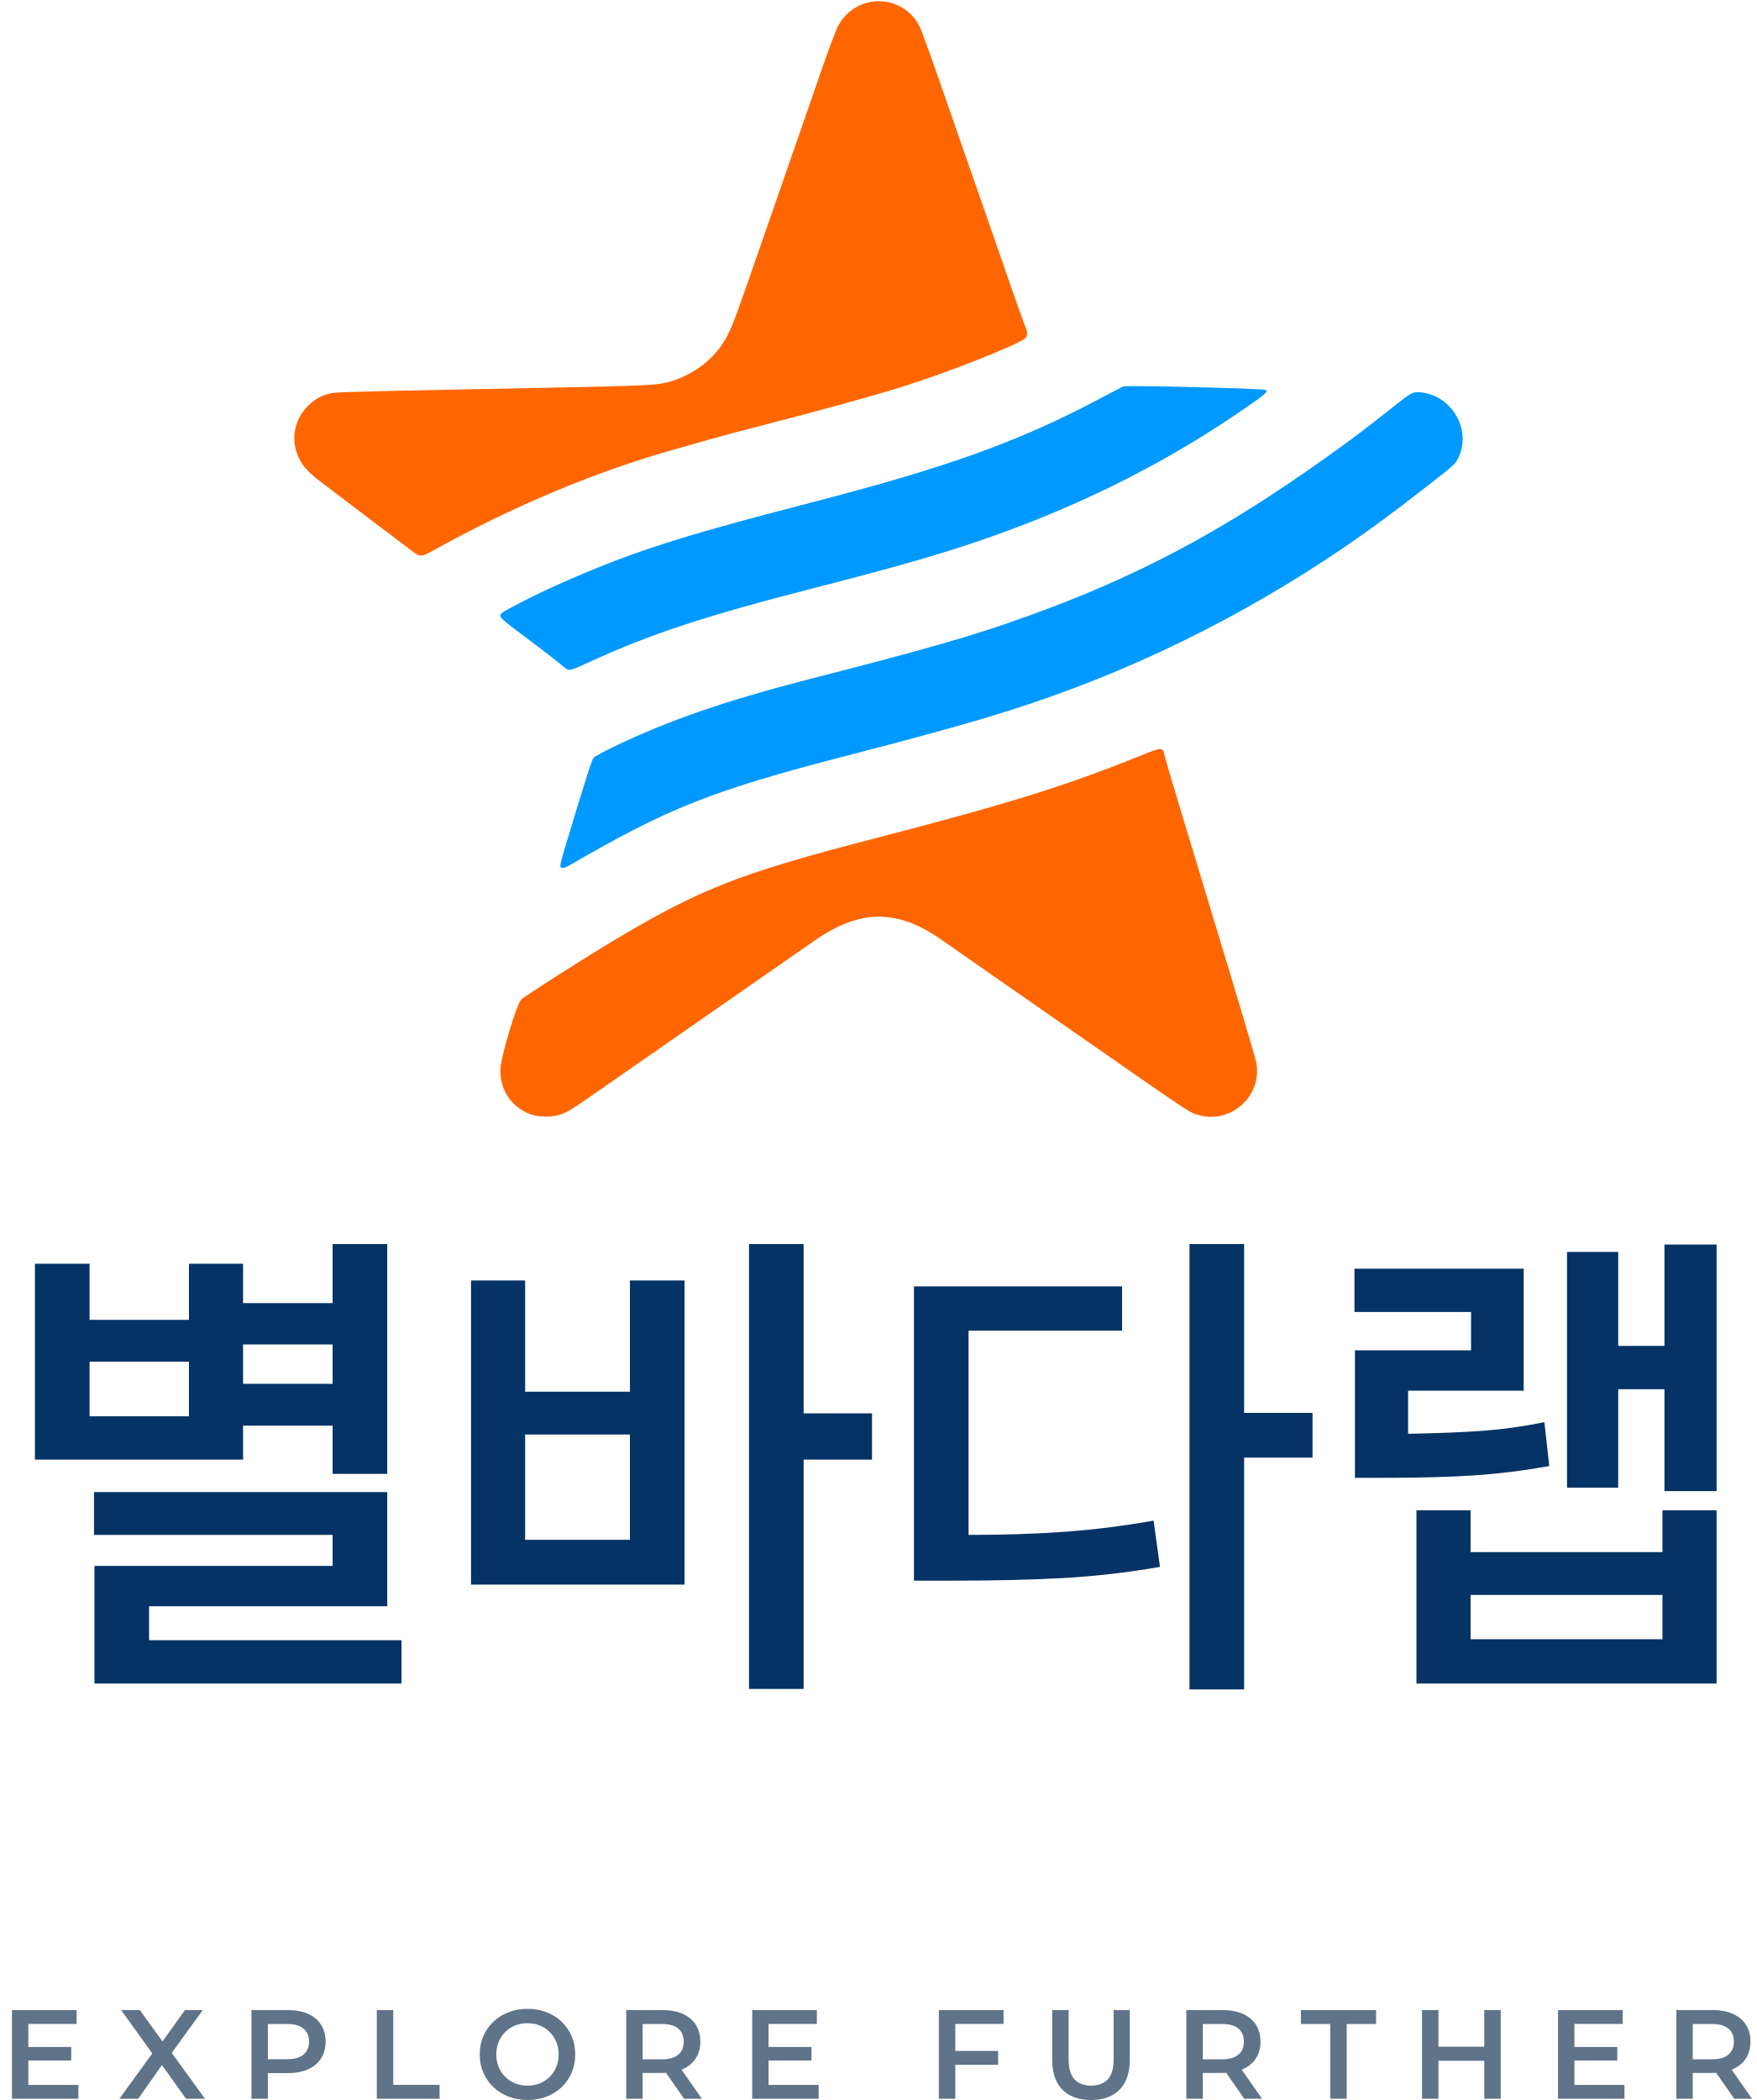
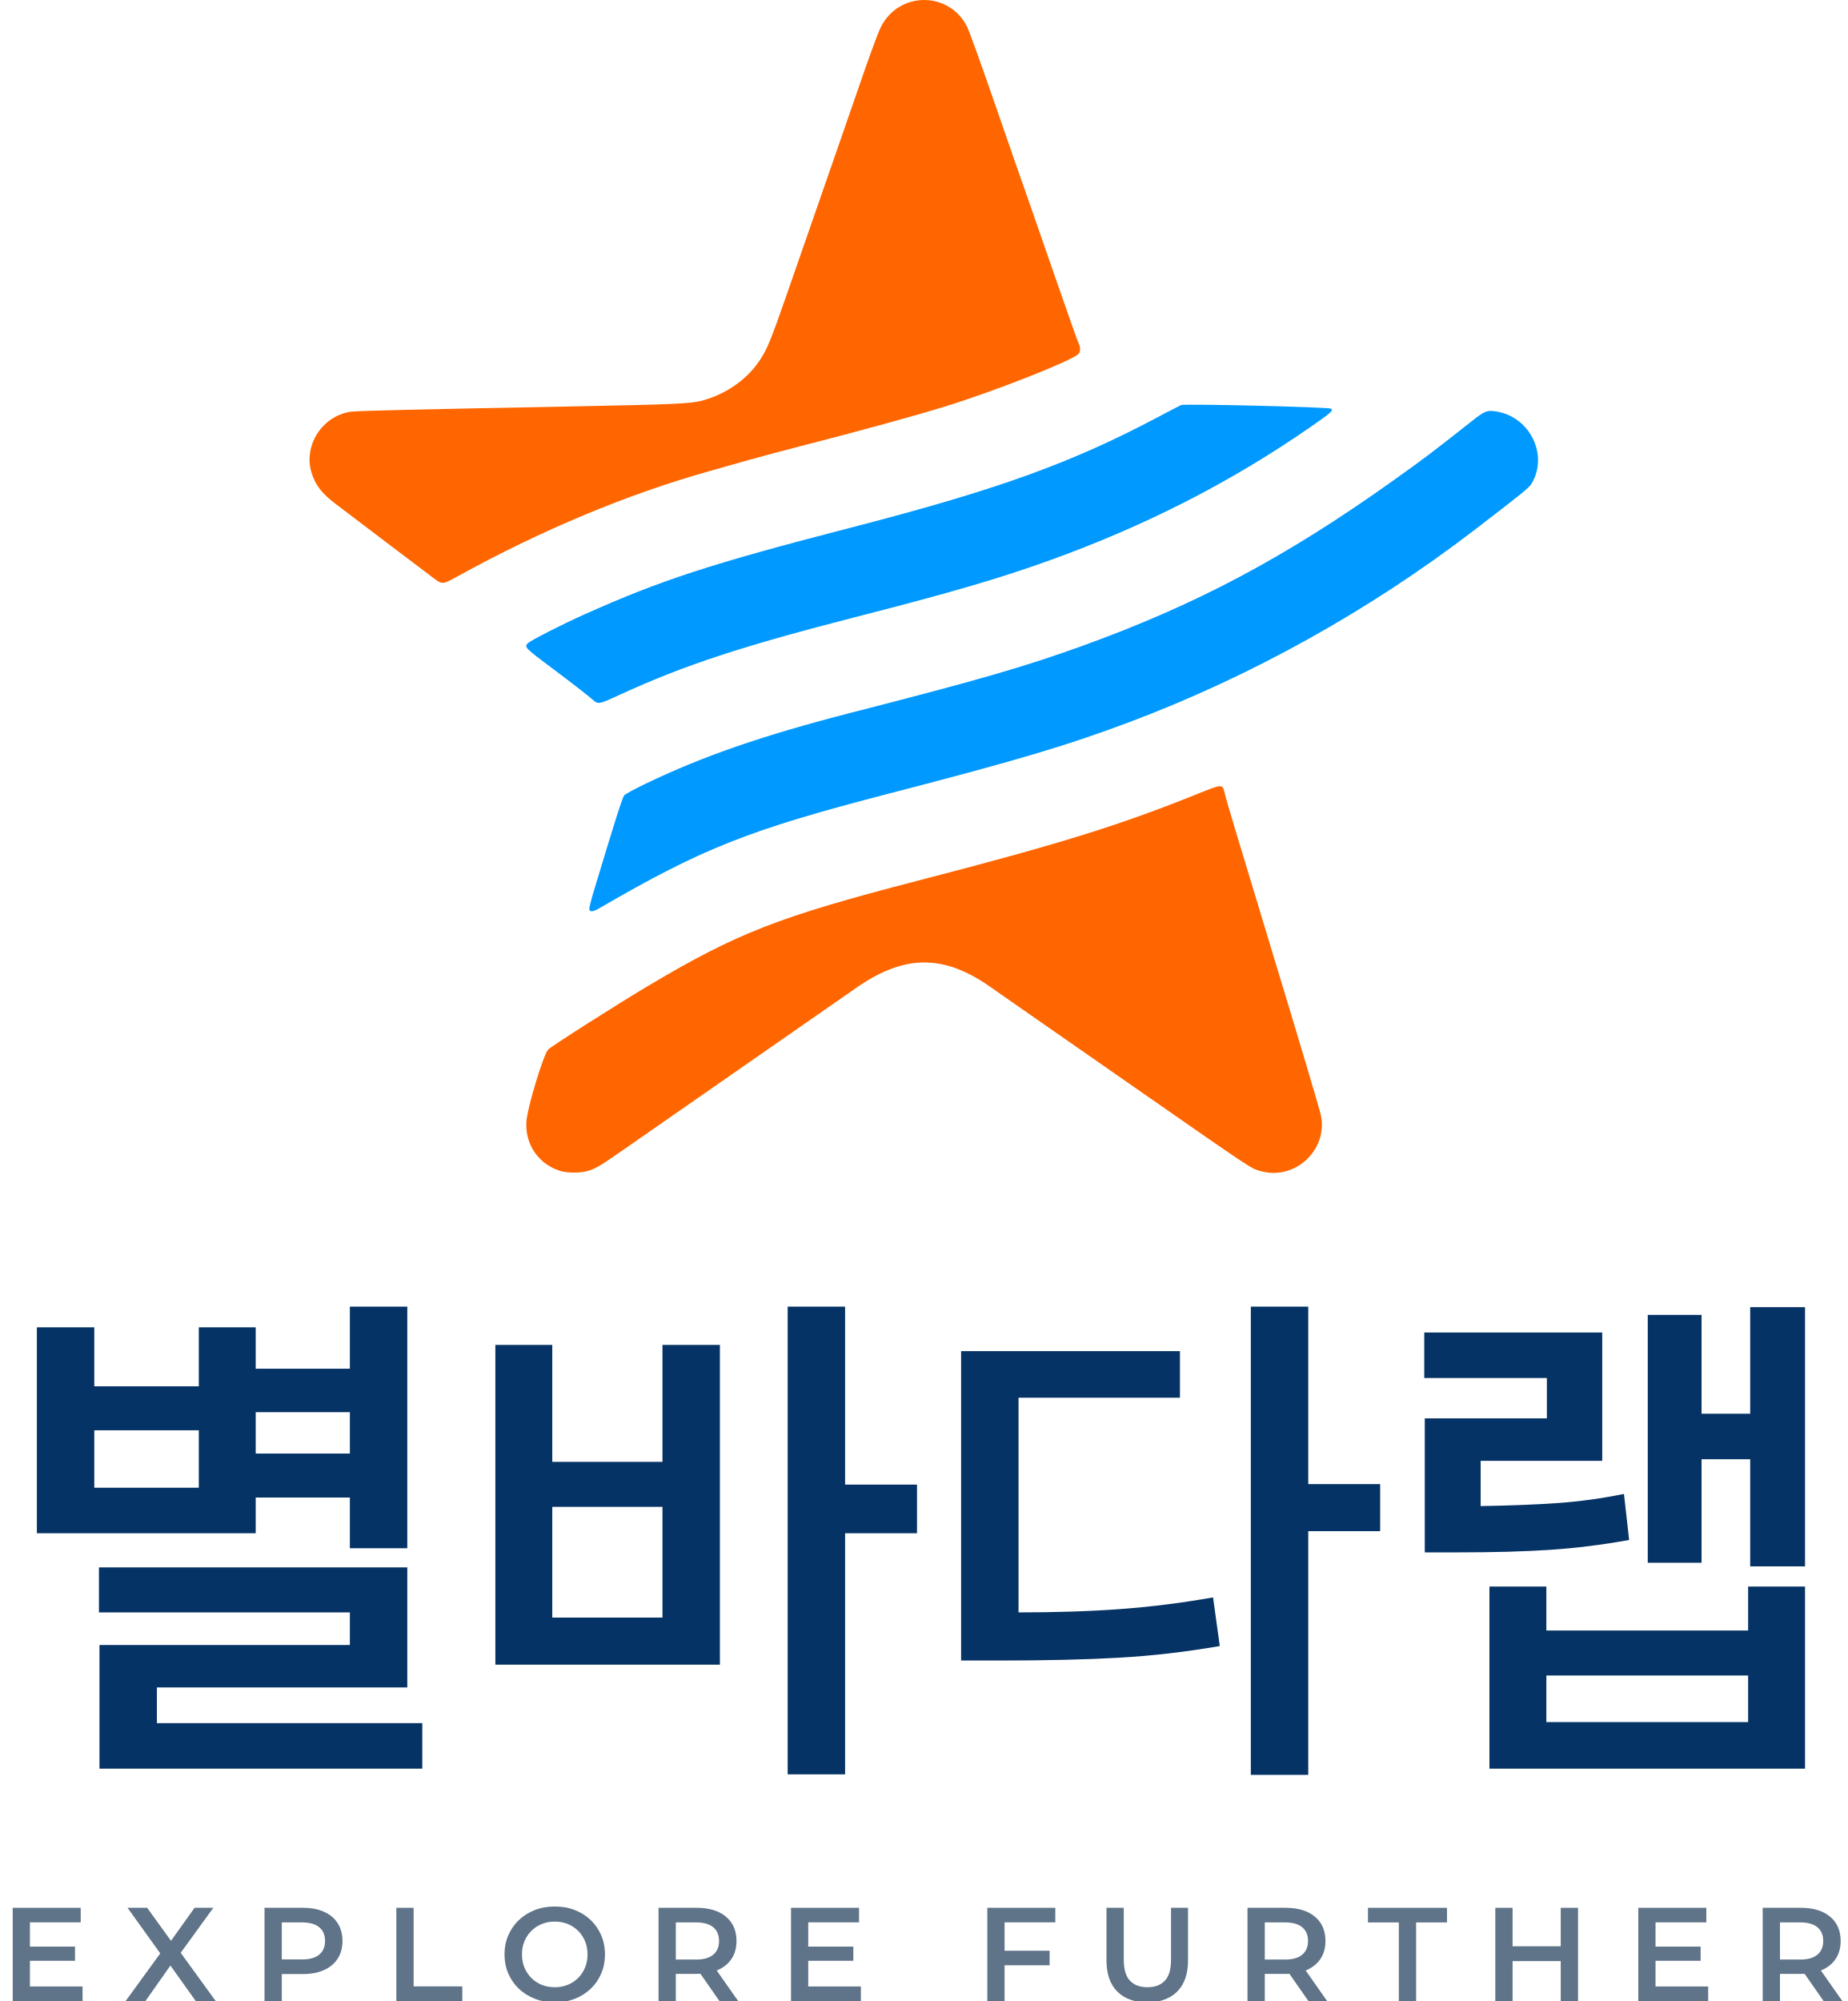
- <svg xmlns="http://www.w3.org/2000/svg" viewBox="0 0 446.34 532.78" width="446" height="533" role="img" aria-label="BYULBADA LAB">
+ <svg xmlns="http://www.w3.org/2000/svg" viewBox="0 0 446.34 483.44" width="446" height="483" role="img" aria-label="BYULBADA LAB">
  <g transform="translate(47.8294,-19.635) scale(0.258951)">
    <path d="M339.0,1168.6C318.4,1162.9 305.0,1144.1 306.3,1122.6C307.0,1109.8 322.3,1059.2 326.7,1055.0C330.4,1051.4 392.5,1011.9 420.5,995.3C502.9,946.3 542.3,931.0 670.0,897.9C804.3,863.1 858.7,846.2 932.6,816.5C956.1,807.0 955.9,807.0 958.0,816.4C958.6,819.1 964.2,838.4 970.6,859.4C988.1,917.3 997.6,948.9 1003.0,966.5C1026.5,1043.8 1046.4,1110.5 1047.6,1116.2C1054.5,1149.3 1022.5,1178.2 990.2,1168.1C981.7,1165.5 984.5,1167.4 870.0,1087.7C813.1,1048.1 762.9,1013.2 758.5,1010.1C754.1,1007.1 746.0,1001.4 740.5,997.5C696.3,966.0 659.6,965.9 614.5,997.2C602.8,1005.3 414.9,1136.0 392.0,1151.9C374.9,1163.8 369.9,1166.7 362.5,1168.6C356.4,1170.3 345.0,1170.2 339.0,1168.6ZM220.1,615.5C216.7,613.0 196.1,597.4 174.2,580.8C152.4,564.2 131.8,548.6 128.5,546.1C115.3,536.1 109.4,528.5 105.8,516.7C98.2,491.5 115.6,464.2 142.0,460.0C147.9,459.1 197.8,457.9 350.0,455.0C445.8,453.1 458.9,452.5 470.3,449.6C491.8,443.9 511.6,430.3 523.2,413.2C530.9,401.9 533.9,394.6 549.1,351.0C556.8,328.7 574.2,278.8 587.7,240.0C601.1,201.2 617.0,155.5 622.9,138.5C628.9,121.4 635.2,104.6 637.0,101.1C654.0,67.4 701.0,67.4 717.7,101.1C719.4,104.6 730.4,134.9 742.0,168.5C753.6,202.1 768.1,243.7 774.2,261.0C780.2,278.3 793.0,315.2 802.7,343.0C812.3,370.8 820.8,394.7 821.6,396.2C823.5,399.9 823.4,404.4 821.2,406.3C813.9,412.9 743.7,440.6 698.5,454.6C670.3,463.4 616.4,478.2 562.5,492.0C544.9,496.5 522.2,502.6 512.0,505.5C501.8,508.4 486.8,512.7 478.5,515.0C401.6,536.4 319.5,570.7 241.5,613.9C228.3,621.2 227.9,621.2 220.1,615.5Z" fill="#ff6600" />
    <path d="M365.0,923.6C365.0,922.3 367.0,914.5 369.5,906.3C388.6,842.8 395.9,819.8 397.6,817.9C398.6,816.7 407.4,811.9 417.0,807.3C471.2,781.2 526.8,762.0 610.0,740.6C727.5,710.5 770.7,698.0 824.0,678.8C930.8,640.3 1014.0,596.2 1114.5,524.6C1145.5,502.5 1150.7,498.5 1188.5,468.7C1200.7,459.0 1202.9,458.2 1212.2,459.9C1242.9,465.3 1259.9,500.4 1244.4,526.7C1241.9,531.0 1237.4,534.6 1190.0,571.0C1092.7,645.5 982.4,706.9 869.1,749.5C811.1,771.3 764.1,785.3 645.5,816.0C513.5,850.2 470.9,867.1 373.5,923.7C368.1,926.8 365.0,926.8 365.0,923.6ZM368.3,728.7C363.5,724.5 346.1,711.0 330.5,699.4C305.3,680.6 304.1,679.4 307.6,676.0C310.3,673.4 339.3,658.5 359.5,649.5C431.4,617.2 478.3,601.9 609.5,568.0C746.3,532.6 815.2,507.7 896.3,464.6C906.9,459.0 916.3,454.1 917.3,453.7C920.8,452.4 1054.8,455.6 1057.1,457.1C1059.6,458.6 1056.9,461.1 1039.4,473.2C964.6,525.3 883.3,566.8 793.5,599.0C747.0,615.7 702.5,628.7 615.5,651.0C506.8,678.9 453.6,696.4 393.3,724.1C373.8,733.1 373.3,733.2 368.3,728.7Z" fill="#0099ff" />
  </g>
  <path d="M98.375 374.056H84.5V361.806H61.75V370.431H8.875V320.681H22.75V334.931H48.0V320.681H61.75V330.681H84.5V315.681H98.375ZM98.375 407.681H37.875V416.306H102.0V427.306H24.0V397.431H84.5V389.556H23.875V378.681H98.375ZM48.0 359.431V345.556H22.75V359.431ZM84.5 351.181V341.181H61.75V351.181Z" fill="#053365" />
  <path d="M204.155 358.681H221.53V370.431H204.155V428.681H190.28V315.681H204.155ZM133.405 353.181H160.03V324.931H173.905V402.181H119.655V324.931H133.405ZM160.03 390.806V364.056H133.405V390.806Z" fill="#053365" />
  <path d="M316.06 358.556H333.435V369.931H316.06V428.806H302.185V315.681H316.06ZM285.06 337.681H246.06V389.556Q259.748 389.556 270.748 388.743Q281.748 387.931 293.06 385.931L294.685 397.681Q282.435 399.806 270.466 400.493Q258.498 401.181 241.56 401.181H232.185V326.431H285.06Z" fill="#053365" />
  <path d="M436.09 378.431H422.84V352.556H411.09V377.556H398.09V317.681H411.09V341.556H422.84V315.806H436.09ZM373.59 393.931H422.34V383.306H436.09V427.306H359.84V383.306H373.59ZM422.34 416.056V404.806H373.59V416.056ZM387.09 352.931H357.715V363.868Q368.84 363.681 376.59 363.118Q384.34 362.556 392.34 360.931L393.59 372.056Q383.903 373.806 374.621 374.431Q365.34 375.056 351.965 375.056H344.215V342.681H373.715V332.931H344.09V321.931H387.09Z" fill="#053365" />
-   <path d="M3.038 532.777V510.256H19.468V513.769H7.197V529.263H19.914V532.777ZM6.878 523.054V519.629H18.093V523.054Z" fill="#5F7389" />
-   <path d="M30.325 532.777 39.831 519.702 39.826 522.853 30.782 510.256H35.527L42.254 519.573L40.299 519.605L46.981 510.256H51.511L42.523 522.648V519.612L52.078 532.777H47.257L40.194 522.877L42.076 522.873L35.114 532.777Z" fill="#5F7389" />
-   <path d="M63.878 532.777V510.256H73.124Q76.109 510.256 78.255 511.215Q80.401 512.175 81.558 513.977Q82.715 515.779 82.715 518.273Q82.715 520.739 81.558 522.539Q80.401 524.339 78.255 525.301Q76.109 526.263 73.124 526.263H66.188L68.053 524.33V532.777ZM68.053 524.774 66.188 522.732H72.949Q75.702 522.732 77.103 521.562Q78.503 520.392 78.503 518.273Q78.503 516.126 77.103 514.956Q75.702 513.786 72.949 513.786H66.188L68.053 511.744Z" fill="#5F7389" />
-   <path d="M95.73 532.777V510.256H99.905V529.242H111.668V532.777Z" fill="#5F7389" />
-   <path d="M134.022 533.096Q131.404 533.096 129.177 532.227Q126.951 531.358 125.315 529.794Q123.68 528.229 122.773 526.122Q121.866 524.016 121.866 521.514Q121.866 519.013 122.773 516.909Q123.68 514.805 125.319 513.236Q126.958 511.666 129.174 510.802Q131.391 509.937 134.014 509.937Q136.641 509.937 138.848 510.797Q141.055 511.656 142.687 513.217Q144.32 514.777 145.227 516.891Q146.134 519.004 146.134 521.517Q146.134 524.03 145.227 526.144Q144.32 528.257 142.687 529.817Q141.055 531.376 138.848 532.236Q136.641 533.096 134.022 533.096ZM134.014 529.444Q135.72 529.444 137.157 528.857Q138.595 528.271 139.663 527.201Q140.73 526.131 141.327 524.685Q141.923 523.239 141.923 521.508Q141.923 519.777 141.33 518.342Q140.737 516.906 139.668 515.835Q138.598 514.763 137.159 514.176Q135.721 513.589 134.014 513.589Q132.308 513.589 130.863 514.177Q129.417 514.765 128.343 515.838Q127.269 516.911 126.673 518.349Q126.078 519.786 126.078 521.507Q126.078 523.228 126.672 524.674Q127.267 526.12 128.338 527.2Q129.41 528.279 130.859 528.861Q132.308 529.444 134.014 529.444Z" fill="#5F7389" />
-   <path d="M159.079 532.777V510.256H168.283Q172.791 510.256 175.353 512.386Q177.915 514.516 177.915 518.273Q177.915 520.739 176.759 522.523Q175.602 524.307 173.456 525.263Q171.309 526.218 168.325 526.218H161.389L163.254 524.33V532.777ZM173.792 532.777 168.09 524.601H172.576L178.314 532.777ZM163.254 524.774 161.389 522.76H168.15Q170.903 522.76 172.303 521.576Q173.704 520.392 173.704 518.273Q173.704 516.126 172.303 514.956Q170.903 513.786 168.15 513.786H161.389L163.254 511.744Z" fill="#5F7389" />
-   <path d="M191.091 532.777V510.256H207.521V513.769H195.25V529.263H207.967V532.777ZM194.931 523.054V519.629H206.146V523.054Z" fill="#5F7389" />
-   <path d="M238.515 532.777V510.256H254.944V513.769H242.69V532.777ZM242.343 524.141V520.628H253.569V524.141Z" fill="#5F7389" />
-   <path d="M277.16 533.096Q272.541 533.096 269.925 530.493Q267.31 527.89 267.31 522.95V510.256H271.485V522.809Q271.485 526.28 272.978 527.862Q274.472 529.444 277.197 529.444Q279.926 529.444 281.417 527.862Q282.908 526.28 282.908 522.809V510.256H287.011V522.95Q287.011 527.89 284.395 530.493Q281.78 533.096 277.16 533.096Z" fill="#5F7389" />
-   <path d="M301.381 532.777V510.256H310.585Q315.093 510.256 317.655 512.386Q320.218 514.516 320.218 518.273Q320.218 520.739 319.061 522.523Q317.905 524.307 315.758 525.263Q313.612 526.218 310.627 526.218H303.691L305.557 524.33V532.777ZM316.094 532.777 310.393 524.601H314.878L320.617 532.777ZM305.557 524.774 303.691 522.76H310.453Q313.206 522.76 314.606 521.576Q316.006 520.392 316.006 518.273Q316.006 516.126 314.606 514.956Q313.206 513.786 310.453 513.786H303.691L305.557 511.744Z" fill="#5F7389" />
-   <path d="M337.948 532.777V513.79H330.484V510.256H349.587V513.79H342.123V532.777Z" fill="#5F7389" />
-   <path d="M377.067 532.777V510.256H381.242V532.777ZM361.256 532.777V510.256H365.431V532.777ZM365.084 523.132V519.551H377.386V523.132Z" fill="#5F7389" />
-   <path d="M395.81 532.777V510.256H412.24V513.769H399.969V529.263H412.686V532.777ZM399.65 523.054V519.629H410.865V523.054Z" fill="#5F7389" />
-   <path d="M425.86 532.777V510.256H435.064Q439.571 510.256 442.134 512.386Q444.696 514.516 444.696 518.273Q444.696 520.739 443.54 522.523Q442.383 524.307 440.237 525.263Q438.09 526.218 435.105 526.218H428.17L430.035 524.33V532.777ZM440.573 532.777 434.871 524.601H439.357L445.095 532.777ZM430.035 524.774 428.17 522.76H434.931Q437.684 522.76 439.084 521.576Q440.485 520.392 440.485 518.273Q440.485 516.126 439.084 514.956Q437.684 513.786 434.931 513.786H428.17L430.035 511.744Z" fill="#5F7389" />
+   <path d="M3.038 483.445V460.924H19.468V464.437H7.197V479.931H19.914V483.445ZM6.878 473.722V470.297H18.093V473.722Z" fill="#5F7389" />
+   <path d="M30.325 483.445 39.831 470.37 39.826 473.521 30.782 460.924H35.527L42.254 470.241L40.299 470.273L46.981 460.924H51.511L42.523 473.316V470.281L52.078 483.445H47.257L40.194 473.545L42.076 473.541L35.114 483.445Z" fill="#5F7389" />
+   <path d="M63.878 483.445V460.924H73.124Q76.109 460.924 78.255 461.883Q80.401 462.843 81.558 464.645Q82.715 466.447 82.715 468.941Q82.715 471.407 81.558 473.207Q80.401 475.008 78.255 475.969Q76.109 476.931 73.124 476.931H66.188L68.053 474.998V483.445ZM68.053 475.442 66.188 473.4H72.949Q75.702 473.4 77.103 472.23Q78.503 471.06 78.503 468.941Q78.503 466.794 77.103 465.624Q75.702 464.454 72.949 464.454H66.188L68.053 462.412Z" fill="#5F7389" />
+   <path d="M95.73 483.445V460.924H99.905V479.91H111.668V483.445Z" fill="#5F7389" />
+   <path d="M134.022 483.764Q131.404 483.764 129.177 482.895Q126.951 482.026 125.315 480.462Q123.68 478.897 122.773 476.791Q121.866 474.684 121.866 472.182Q121.866 469.681 122.773 467.577Q123.68 465.473 125.319 463.904Q126.958 462.334 129.174 461.47Q131.391 460.605 134.014 460.605Q136.641 460.605 138.848 461.465Q141.055 462.324 142.687 463.885Q144.32 465.445 145.227 467.559Q146.134 469.672 146.134 472.185Q146.134 474.698 145.227 476.812Q144.32 478.925 142.687 480.485Q141.055 482.044 138.848 482.904Q136.641 483.764 134.022 483.764ZM134.014 480.112Q135.72 480.112 137.157 479.525Q138.595 478.939 139.663 477.869Q140.73 476.799 141.327 475.353Q141.923 473.907 141.923 472.176Q141.923 470.445 141.33 469.01Q140.737 467.574 139.668 466.503Q138.598 465.431 137.159 464.844Q135.721 464.257 134.014 464.257Q132.308 464.257 130.863 464.845Q129.417 465.433 128.343 466.506Q127.269 467.579 126.673 469.017Q126.078 470.455 126.078 472.175Q126.078 473.896 126.672 475.342Q127.267 476.788 128.338 477.868Q129.41 478.947 130.859 479.53Q132.308 480.112 134.014 480.112Z" fill="#5F7389" />
+   <path d="M159.079 483.445V460.924H168.283Q172.791 460.924 175.353 463.054Q177.915 465.184 177.915 468.941Q177.915 471.407 176.759 473.191Q175.602 474.975 173.456 475.931Q171.309 476.886 168.325 476.886H161.389L163.254 474.998V483.445ZM173.792 483.445 168.09 475.269H172.576L178.314 483.445ZM163.254 475.442 161.389 473.428H168.15Q170.903 473.428 172.303 472.244Q173.704 471.06 173.704 468.941Q173.704 466.794 172.303 465.624Q170.903 464.454 168.15 464.454H161.389L163.254 462.412Z" fill="#5F7389" />
+   <path d="M191.091 483.445V460.924H207.521V464.437H195.25V479.931H207.967V483.445ZM194.931 473.722V470.297H206.146V473.722Z" fill="#5F7389" />
+   <path d="M238.515 483.445V460.924H254.944V464.437H242.69V483.445ZM242.343 474.809V471.296H253.569V474.809Z" fill="#5F7389" />
+   <path d="M277.16 483.764Q272.541 483.764 269.925 481.161Q267.31 478.558 267.31 473.619V460.924H271.485V473.477Q271.485 476.948 272.978 478.53Q274.472 480.112 277.197 480.112Q279.926 480.112 281.417 478.53Q282.908 476.948 282.908 473.477V460.924H287.011V473.619Q287.011 478.558 284.395 481.161Q281.78 483.764 277.16 483.764Z" fill="#5F7389" />
+   <path d="M301.381 483.445V460.924H310.585Q315.093 460.924 317.655 463.054Q320.218 465.184 320.218 468.941Q320.218 471.407 319.061 473.191Q317.905 474.975 315.758 475.931Q313.612 476.886 310.627 476.886H303.691L305.557 474.998V483.445ZM316.094 483.445 310.393 475.269H314.878L320.617 483.445ZM305.557 475.442 303.691 473.428H310.453Q313.206 473.428 314.606 472.244Q316.006 471.06 316.006 468.941Q316.006 466.794 314.606 465.624Q313.206 464.454 310.453 464.454H303.691L305.557 462.412Z" fill="#5F7389" />
+   <path d="M337.948 483.445V464.458H330.484V460.924H349.587V464.458H342.123V483.445Z" fill="#5F7389" />
+   <path d="M377.067 483.445V460.924H381.242V483.445ZM361.256 483.445V460.924H365.431V483.445ZM365.084 473.8V470.219H377.386V473.8Z" fill="#5F7389" />
+   <path d="M395.81 483.445V460.924H412.24V464.437H399.969V479.931H412.686V483.445ZM399.65 473.722V470.297H410.865V473.722Z" fill="#5F7389" />
+   <path d="M425.86 483.445V460.924H435.064Q439.571 460.924 442.134 463.054Q444.696 465.184 444.696 468.941Q444.696 471.407 443.54 473.191Q442.383 474.975 440.237 475.931Q438.09 476.886 435.105 476.886H428.17L430.035 474.998V483.445ZM440.573 483.445 434.871 475.269H439.357L445.095 483.445ZM430.035 475.442 428.17 473.428H434.931Q437.684 473.428 439.084 472.244Q440.485 471.06 440.485 468.941Q440.485 466.794 439.084 465.624Q437.684 464.454 434.931 464.454H428.17L430.035 462.412Z" fill="#5F7389" />
</svg>
